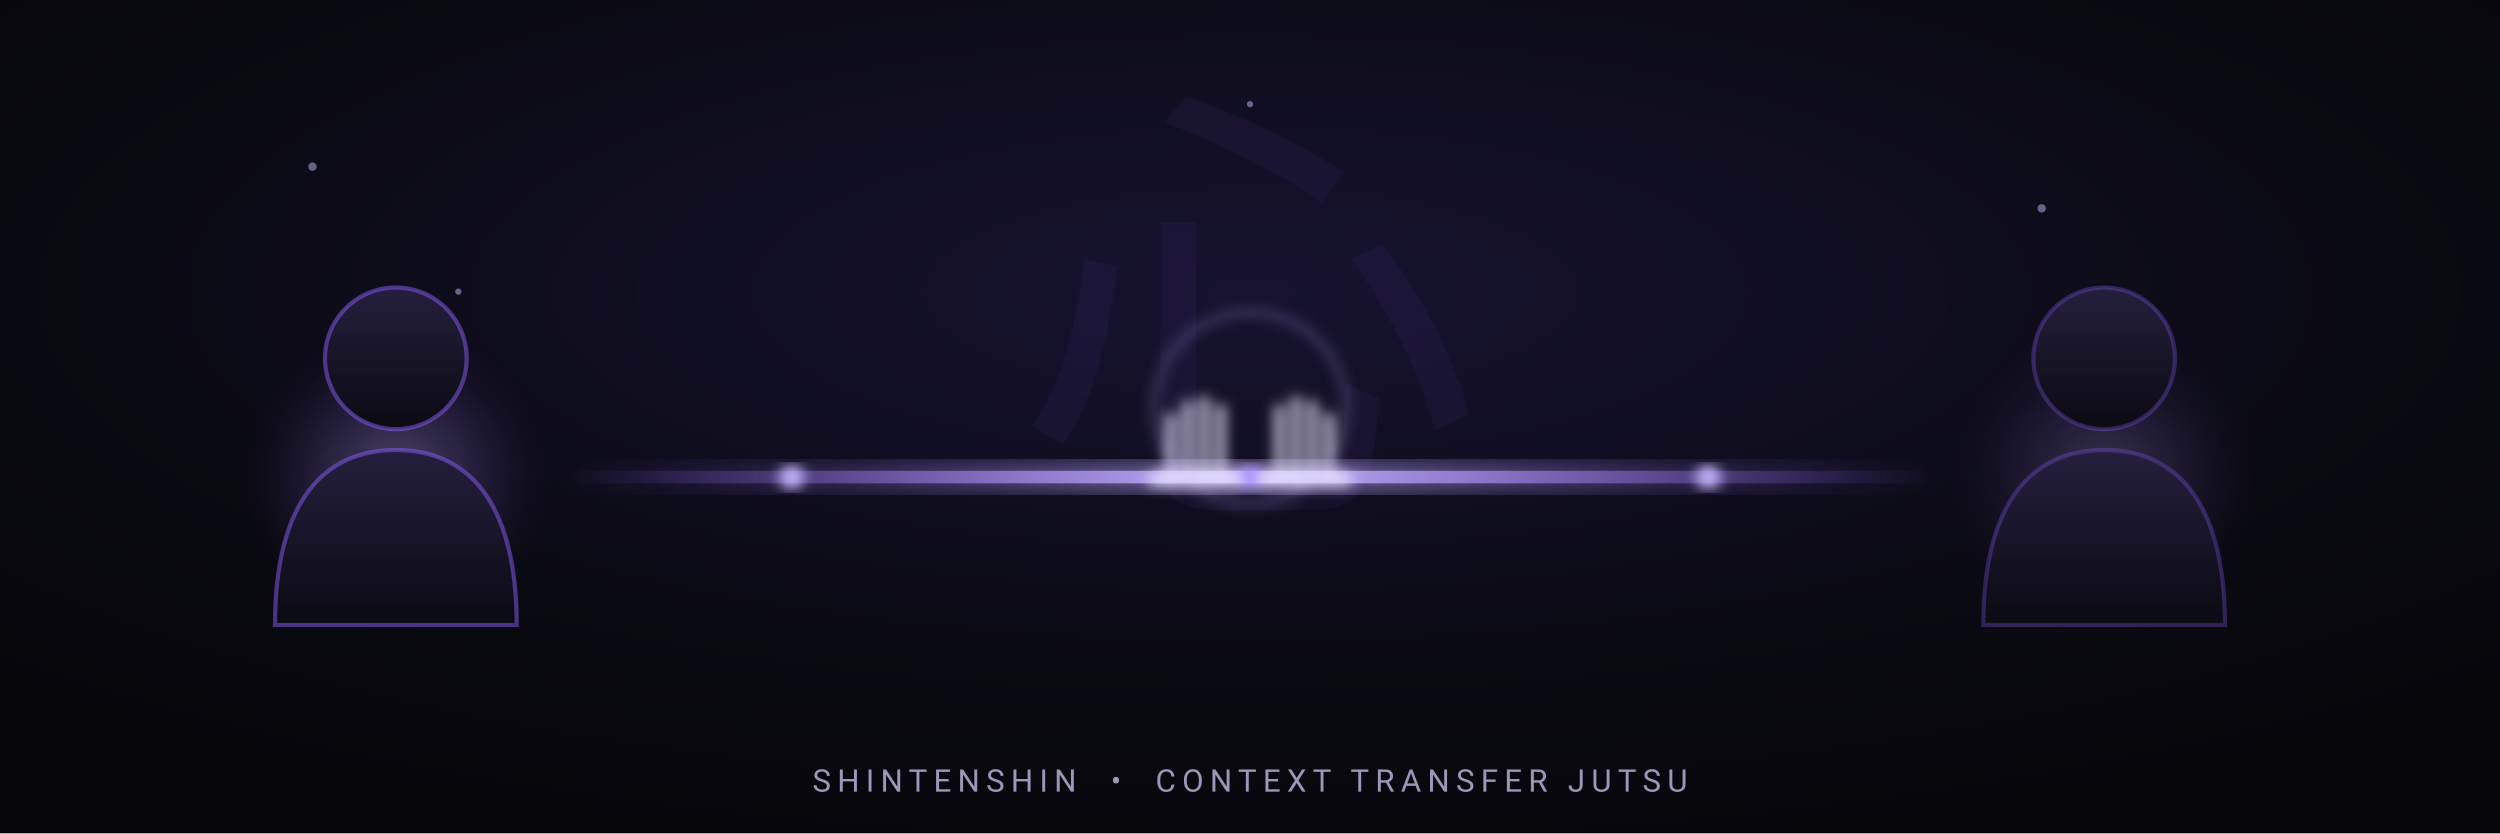
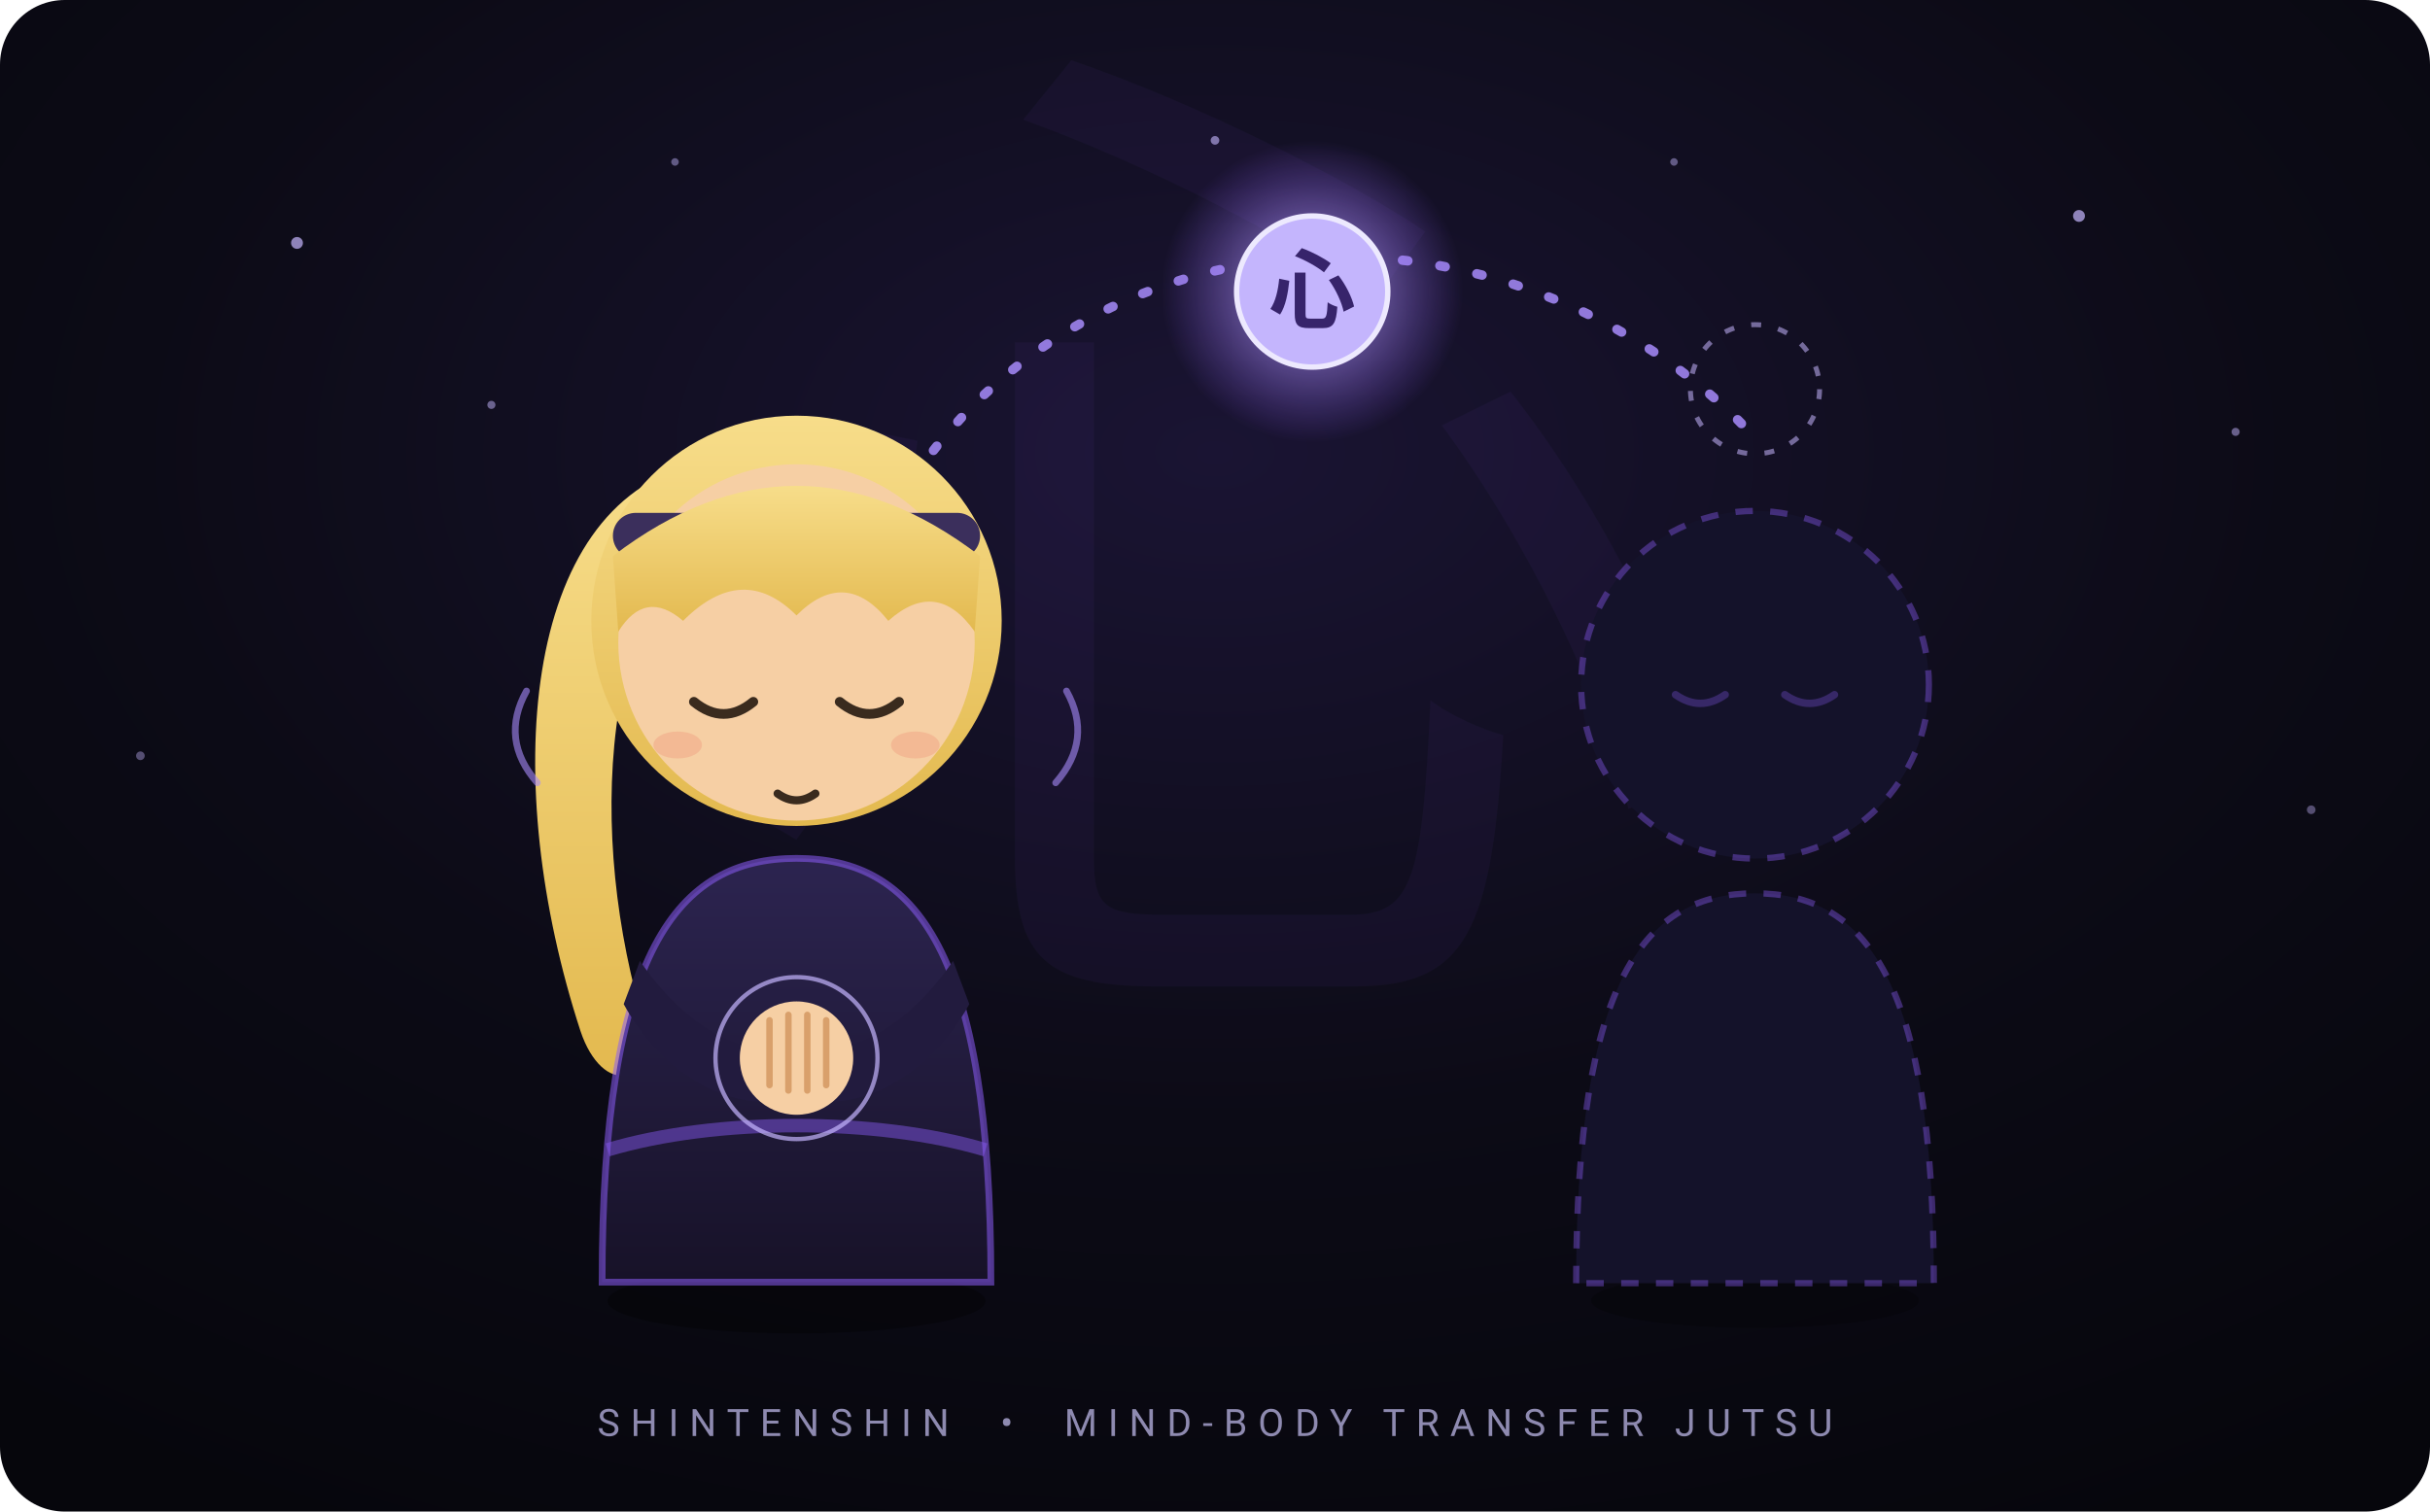
- <svg xmlns="http://www.w3.org/2000/svg" viewBox="0 0 1200 400" width="1200" height="400" role="img" aria-label="Shintenshin — a hand seal channels a conversation from one person to another">
+ <svg xmlns="http://www.w3.org/2000/svg" viewBox="0 0 900 560" width="900" height="560" role="img" aria-label="Shintenshin mascot — a chibi shinobi casts the mind-transfer jutsu, sending a glowing heart-kanji orb to a waiting silhouette">
  <defs>
-     <radialGradient id="bg" cx="50%" cy="35%" r="75%">
-       <stop offset="0%" stop-color="#161230" />
-       <stop offset="60%" stop-color="#0a0a12" />
-       <stop offset="100%" stop-color="#050509" />
+     <radialGradient id="bg" cx="50%" cy="30%" r="80%">
+       <stop offset="0%" stop-color="#1a1433" />
+       <stop offset="55%" stop-color="#0c0b16" />
+       <stop offset="100%" stop-color="#06060c" />
    </radialGradient>
-     <linearGradient id="beam" x1="0%" y1="0%" x2="100%" y2="0%">
-       <stop offset="0%" stop-color="#8b5cf6" stop-opacity="0" />
-       <stop offset="50%" stop-color="#c4b5fd" stop-opacity="0.95" />
-       <stop offset="100%" stop-color="#8b5cf6" stop-opacity="0" />
-     </linearGradient>
-     <radialGradient id="glow" cx="50%" cy="50%" r="50%">
-       <stop offset="0%" stop-color="#c4b5fd" stop-opacity="0.95" />
+     <radialGradient id="orbGlow" cx="50%" cy="50%" r="50%">
+       <stop offset="0%" stop-color="#c4b5fd" stop-opacity=".9" />
      <stop offset="100%" stop-color="#8b5cf6" stop-opacity="0" />
    </radialGradient>
-     <filter id="blur1">
-       <feGaussianBlur stdDeviation="8" />
-     </filter>
-     <filter id="blur2">
-       <feGaussianBlur stdDeviation="3" />
-     </filter>
-     <linearGradient id="person" x1="0%" y1="0%" x2="0%" y2="100%">
-       <stop offset="0%" stop-color="#241f3d" />
-       <stop offset="100%" stop-color="#0a0a12" />
+     <linearGradient id="hair" x1="0" y1="0" x2="0" y2="1">
+       <stop offset="0%" stop-color="#f7dd8a" />
+       <stop offset="100%" stop-color="#e3b94f" />
+     </linearGradient>
+     <linearGradient id="suit" x1="0" y1="0" x2="0" y2="1">
+       <stop offset="0%" stop-color="#2c2450" />
+       <stop offset="100%" stop-color="#171228" />
    </linearGradient>
  </defs>
-   <rect width="1200" height="400" fill="url(#bg)" />
-   <text x="600" y="230" text-anchor="middle" font-family="serif" font-size="220" fill="#8b5cf6" opacity="0.055">心</text>
-   <g fill="#c4b5fd" opacity="0.5">
-     <circle cx="150" cy="80" r="2" />
-     <circle cx="220" cy="140" r="1.5" />
-     <circle cx="980" cy="100" r="2" />
-     <circle cx="1040" cy="170" r="1.5" />
-     <circle cx="600" cy="50" r="1.5" />
+   <rect width="900" height="560" rx="24" fill="url(#bg)" />
+   <text x="450" y="340" text-anchor="middle" font-family="serif" font-size="380" fill="#8b5cf6" opacity=".05">心</text>
+   <g fill="#c4b5fd">
+     <circle cx="110" cy="90" r="2.2" opacity=".7" />
+     <circle cx="182" cy="150" r="1.5" opacity=".5" />
+     <circle cx="770" cy="80" r="2.2" opacity=".7" />
+     <circle cx="828" cy="160" r="1.5" opacity=".5" />
+     <circle cx="450" cy="52" r="1.6" opacity=".6" />
+     <circle cx="620" cy="60" r="1.4" opacity=".45" />
+     <circle cx="250" cy="60" r="1.4" opacity=".45" />
+     <circle cx="856" cy="300" r="1.6" opacity=".4" />
+     <circle cx="52" cy="280" r="1.6" opacity=".4" />
  </g>
-   <rect x="270" y="222" width="660" height="14" rx="7" fill="url(#beam)" filter="url(#blur1)" />
-   <rect x="270" y="226" width="660" height="6" rx="3" fill="url(#beam)" />
-   <g filter="url(#blur2)">
-     <circle cx="380" cy="229" r="6" fill="#c4b5fd" />
-     <circle cx="600" cy="229" r="6" fill="#a78bfa" />
-     <circle cx="820" cy="229" r="6" fill="#c4b5fd" />
+   <path d="M330,190 C400,70 560,68 648,160" fill="none" stroke="#a78bfa" stroke-width="3.5" stroke-dasharray="2 12" stroke-linecap="round" opacity=".85" />
+   <g transform="translate(486,108)">
+     <circle r="56" fill="url(#orbGlow)" />
+     <circle r="28" fill="#c4b5fd" />
+     <circle r="28" fill="none" stroke="#ede9fe" stroke-width="2" />
+     <text y="11" text-anchor="middle" font-family="serif" font-size="32" font-weight="bold" fill="#37246b">心</text>
  </g>
-   <g transform="translate(190,230)">
-     <circle r="66" fill="url(#glow)" opacity="0.4" filter="url(#blur1)" />
-     <circle cx="0" cy="-58" r="34" fill="url(#person)" stroke="#8b5cf6" stroke-opacity="0.5" stroke-width="2" />
-     <path d="M-58,70 C-58,10 -34,-14 0,-14 C34,-14 58,10 58,70 Z" fill="url(#person)" stroke="#8b5cf6" stroke-opacity="0.5" stroke-width="2" />
+   <g transform="translate(295,330)">
+     <ellipse cy="152" rx="70" ry="12" fill="#000" opacity=".35" />
+     <path d="M-38,-158 C-102,-142 -110,-40 -80,52 C-72,76 -52,74 -58,44 C-78,-28 -72,-116 -18,-152 Z" fill="url(#hair)" />
+     <path d="M-72,145 C-72,22 -44,-12 0,-12 C44,-12 72,22 72,145 Z" fill="url(#suit)" stroke="#8b5cf6" stroke-opacity=".55" stroke-width="2.5" />
+     <path d="M-70,96 C-30,84 30,84 70,96" fill="none" stroke="#8b5cf6" stroke-opacity=".45" stroke-width="5" />
+     <path d="M-58,26 C-40,52 -20,60 -8,58 L-8,78 C-30,80 -52,64 -64,42 Z" fill="#221b3e" />
+     <path d="M58,26 C40,52 20,60 8,58 L8,78 C30,80 52,64 64,42 Z" fill="#221b3e" />
+     <g transform="translate(0,62)">
+       <circle r="21" fill="#f6cfa4" />
+       <path d="M-10,-14 L-10,10 M-3,-16 L-3,12 M4,-16 L4,12 M11,-14 L11,10" stroke="#d9a06b" stroke-width="2.4" stroke-linecap="round" fill="none" />
+       <circle r="30" fill="none" stroke="#c4b5fd" stroke-width="1.6" opacity=".7" />
+     </g>
+     <circle cy="-100" r="76" fill="url(#hair)" />
+     <circle cy="-92" r="66" fill="#f6cfa4" />
+     <rect x="-68" y="-140" width="136" height="17" rx="8.5" fill="#3b2f5c" />
+     <rect x="-27" y="-144" width="54" height="24" rx="6" fill="#c0bcd6" stroke="#8f8ab0" stroke-width="2" />
+     <text y="-126" text-anchor="middle" font-family="serif" font-size="16" font-weight="bold" fill="#4a4470">心</text>
+     <path d="M-66,-96 L-68,-124 Q0,-176 68,-124 L66,-96 Q52,-116 34,-100 Q18,-120 0,-102 Q-20,-122 -42,-100 Q-56,-112 -66,-96 Z" fill="url(#hair)" />
+     <path d="M-38,-70 q11,9 22,0 M16,-70 q11,9 22,0" fill="none" stroke="#3a2b1e" stroke-width="3.6" stroke-linecap="round" />
+     <ellipse cx="-44" cy="-54" rx="9" ry="5" fill="#f0a887" opacity=".55" />
+     <ellipse cx="44" cy="-54" rx="9" ry="5" fill="#f0a887" opacity=".55" />
+     <path d="M-7,-36 q7,5 14,0" fill="none" stroke="#3a2b1e" stroke-width="3" stroke-linecap="round" />
+     <path d="M-96,-40 q-14,-16 -4,-34 M96,-40 q14,-16 4,-34" fill="none" stroke="#a78bfa" stroke-width="2.5" stroke-linecap="round" opacity=".6" />
  </g>
-   <g transform="translate(1010,230)">
-     <circle r="66" fill="url(#glow)" opacity="0.28" filter="url(#blur1)" />
-     <circle cx="0" cy="-58" r="34" fill="url(#person)" stroke="#8b5cf6" stroke-opacity="0.3" stroke-width="2" />
-     <path d="M-58,70 C-58,10 -34,-14 0,-14 C34,-14 58,10 58,70 Z" fill="url(#person)" stroke="#8b5cf6" stroke-opacity="0.3" stroke-width="2" />
+   <g transform="translate(650,342) scale(.92)" stroke="#8b5cf6" stroke-opacity=".4" fill="#14122a">
+     <ellipse cy="152" rx="66" ry="11" fill="#000" stroke="none" opacity=".25" />
+     <path d="M-72,145 C-72,22 -44,-12 0,-12 C44,-12 72,22 72,145 Z" stroke-width="2.5" stroke-dasharray="7 7" />
+     <circle cy="-96" r="70" stroke-width="2.5" stroke-dasharray="7 7" />
+     <path d="M-32,-92 q10,7 20,0 M12,-92 q10,7 20,0" fill="none" stroke="#8b5cf6" stroke-opacity=".3" stroke-width="3" stroke-linecap="round" />
+     <circle cy="-215" r="26" fill="none" stroke="#c4b5fd" stroke-opacity=".55" stroke-width="2" stroke-dasharray="4 7" />
  </g>
-   <g transform="translate(600,196)" filter="url(#blur2)" opacity="0.95">
-     <g fill="none" stroke="#e9e4ff" stroke-width="4" stroke-linecap="round">
-       <path d="M-38,34 L-38,4 M-30,34 L-30,-2 M-22,34 L-22,-4 M-14,34 L-14,0" />
-       <path d="M-46,34 L-6,34" stroke-width="6" />
-       <path d="M38,34 L38,4 M30,34 L30,-2 M22,34 L22,-4 M14,34 L14,0" />
-       <path d="M46,34 L6,34" stroke-width="6" />
-     </g>
-     <circle r="46" fill="none" stroke="#c4b5fd" stroke-width="1.5" opacity="0.6" />
-   </g>
-   <text x="600" y="380" text-anchor="middle" font-family="-apple-system,Segoe UI,Roboto,sans-serif" font-size="15" letter-spacing="3" fill="#9a97b8">SHINTENSHIN  •  CONTEXT TRANSFER JUTSU</text>
+   <text x="450" y="532" text-anchor="middle" font-family="-apple-system,'Segoe UI',Roboto,sans-serif" font-size="14" letter-spacing="4" fill="#8e8ab0">SHINTENSHIN  •  MIND-BODY TRANSFER JUTSU</text>
</svg>
